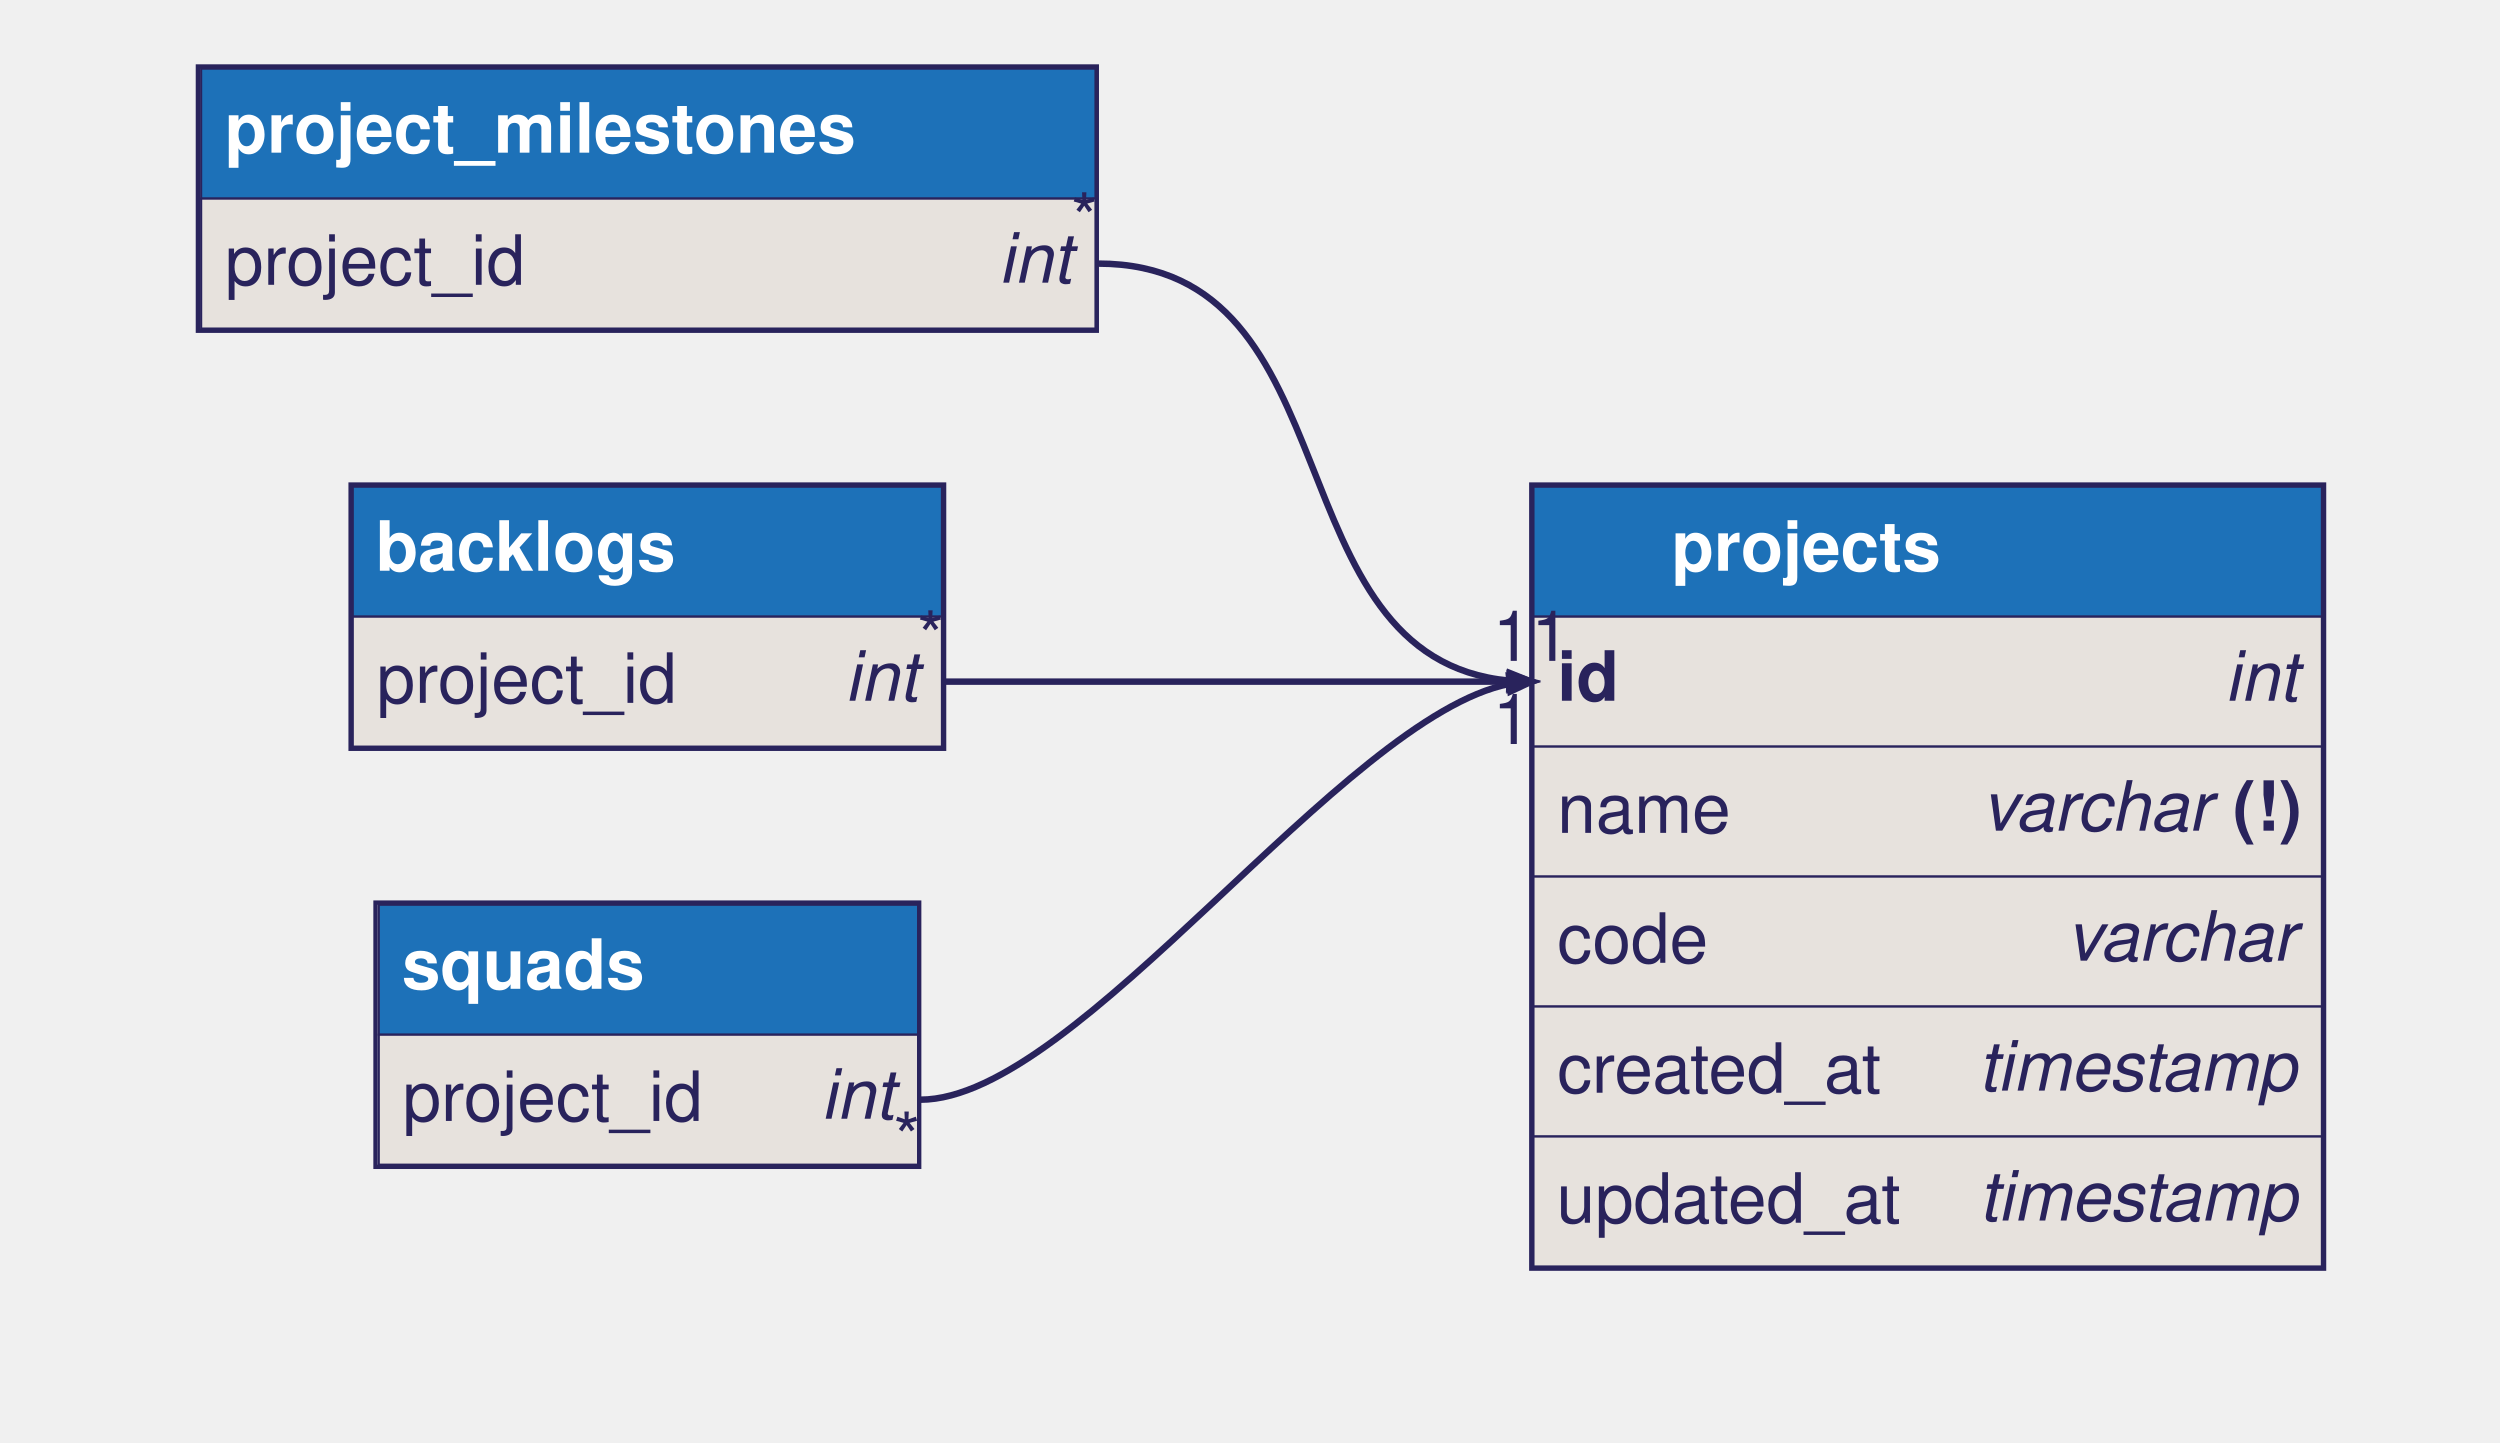
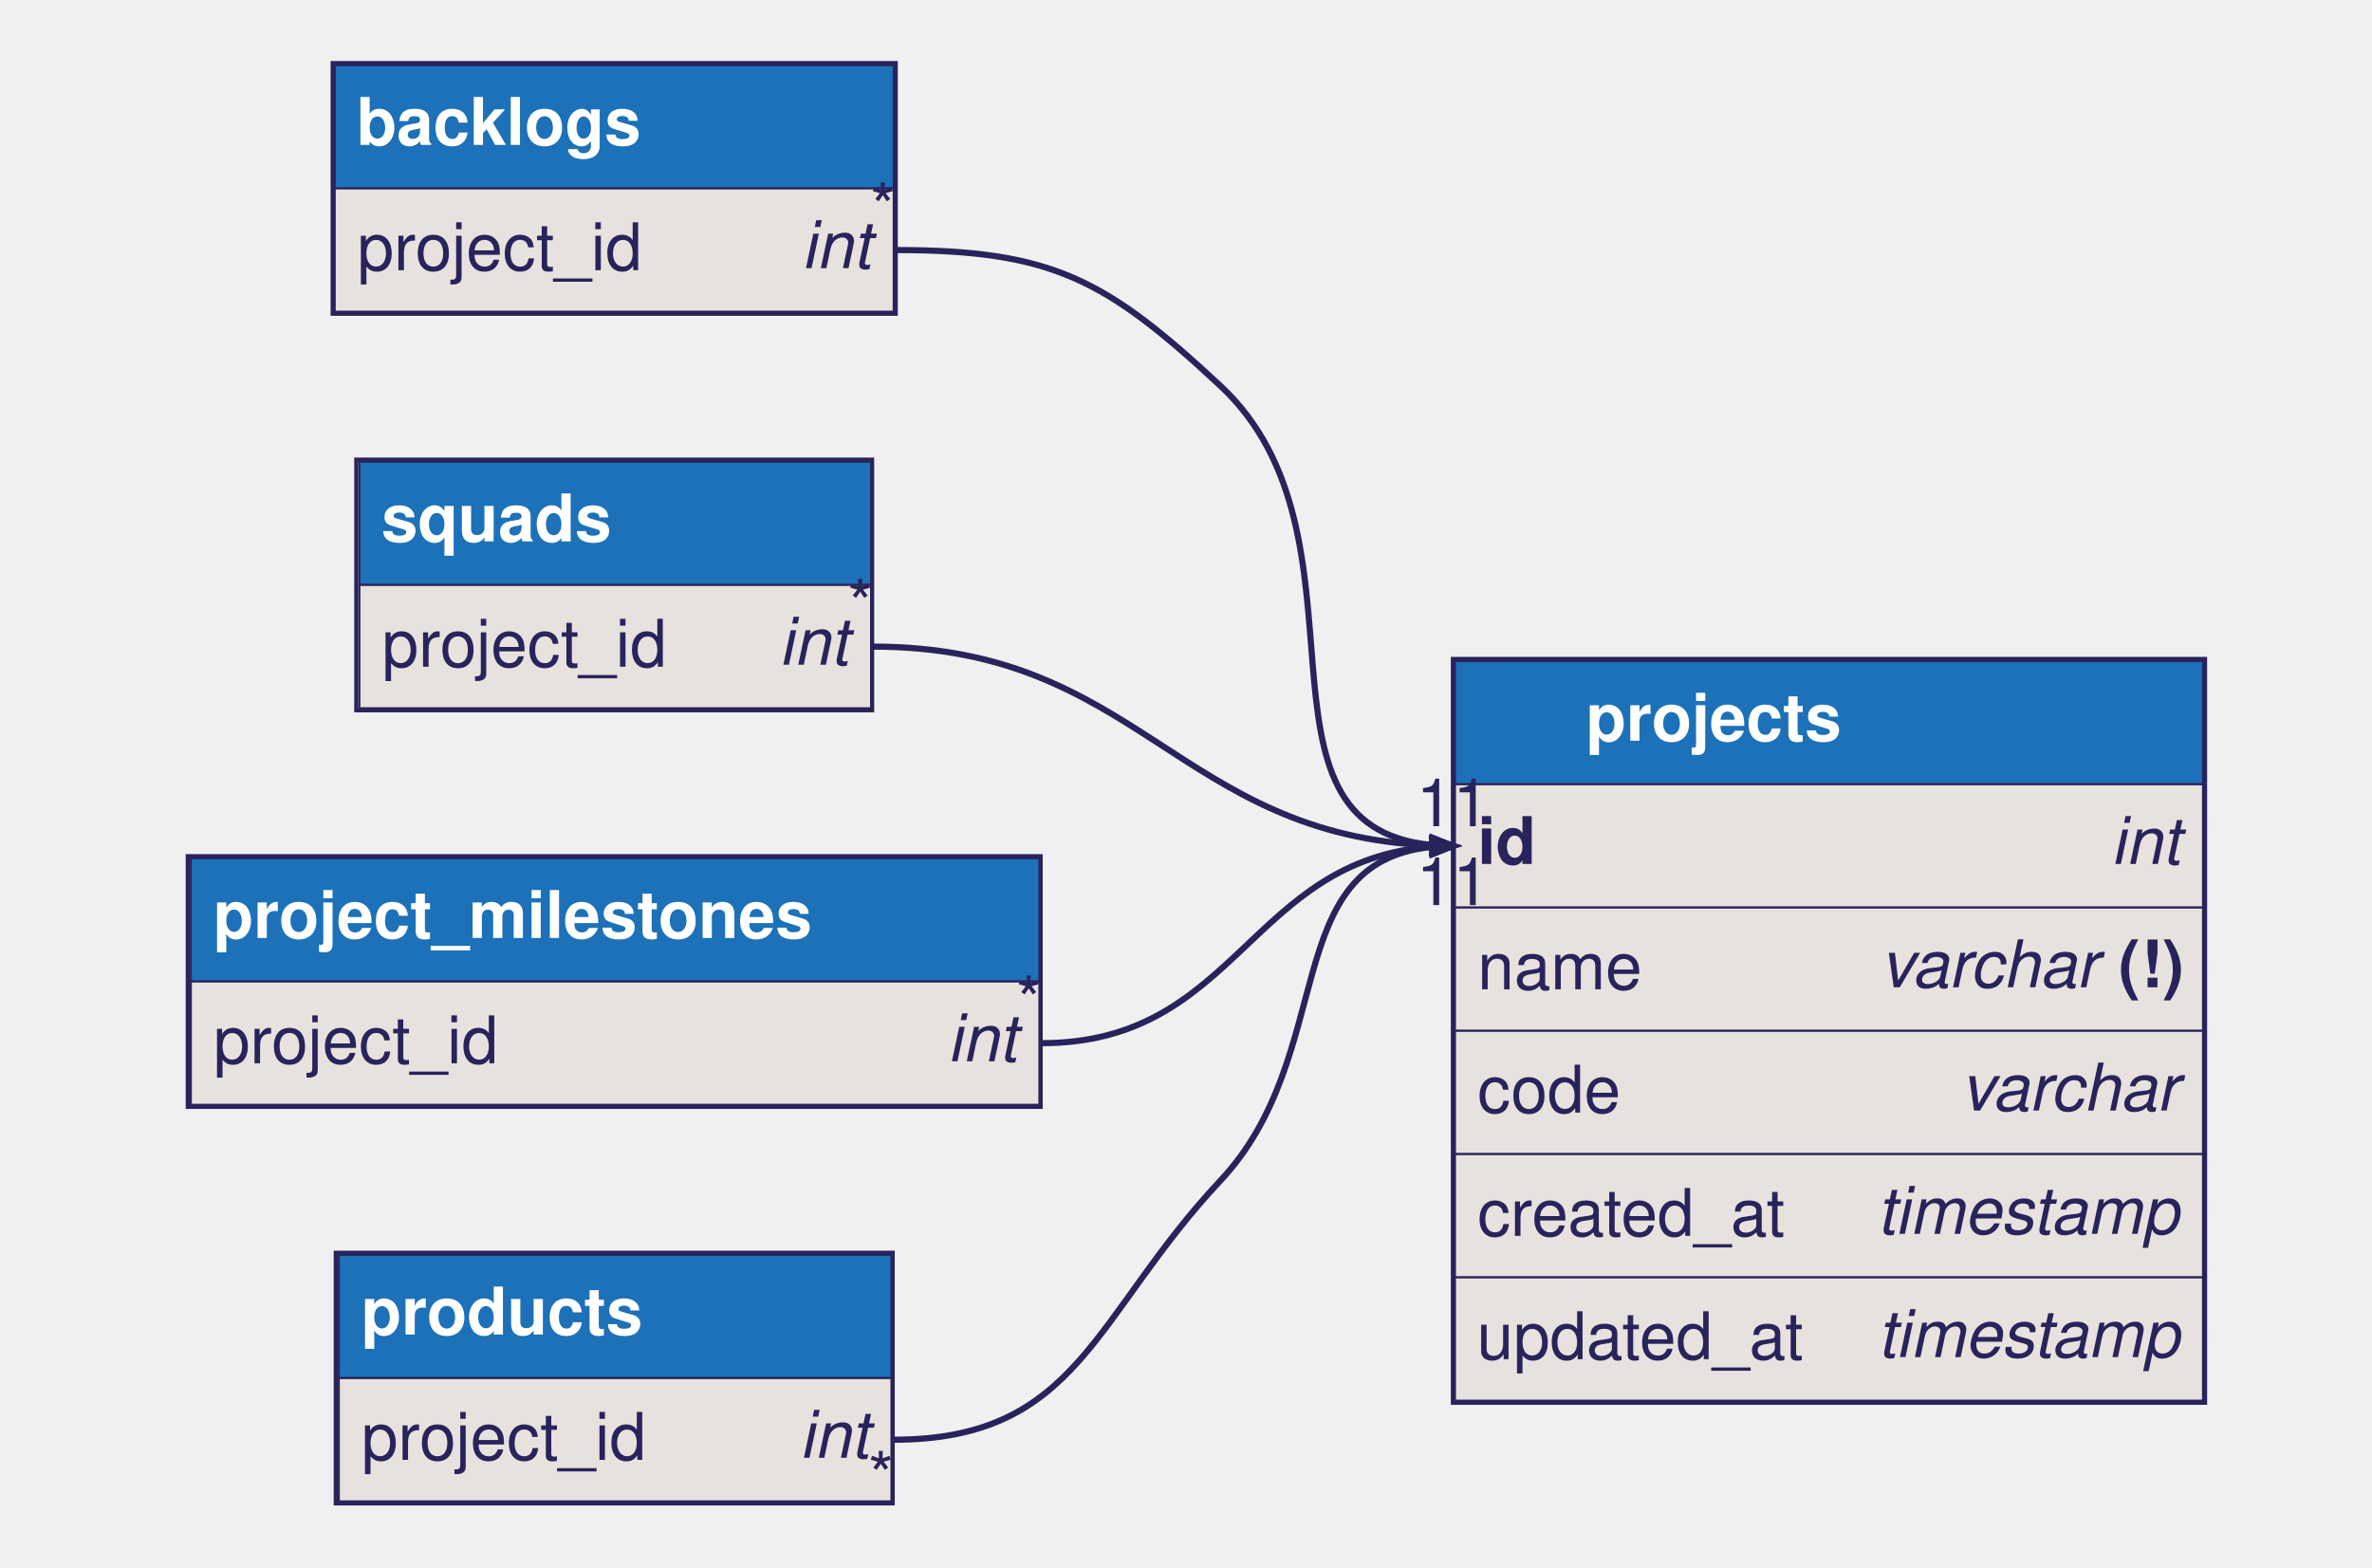
- <svg xmlns="http://www.w3.org/2000/svg" width="1154pt" height="666pt" viewBox="0.00 0.00 1154.16 666.07">
-   <g id="graph0" class="graph" transform="scale(1 1) rotate(0) translate(4 662.07)">
+ <svg xmlns="http://www.w3.org/2000/svg" width="1154pt" height="763pt" viewBox="0.00 0.00 1154.16 763.07">
+   <g id="graph0" class="graph" transform="scale(1 1) rotate(0) translate(4 759.07)">
    <g id="projects" class="node">
      <ellipse fill="none" stroke="black" stroke-width="0" cx="885.94" cy="-257.39" rx="260.43" ry="257.27" />
      <polygon fill="#1d71b8" stroke="transparent" points="703.94,-377.39 703.94,-437.39 1067.94,-437.39 1067.94,-377.39 703.94,-377.39" />
      <polygon fill="none" stroke="#29235c" points="703.94,-377.39 703.94,-437.39 1067.94,-437.39 1067.94,-377.39 703.94,-377.39" />
      <text text-anchor="start" x="767.69" y="-398.59" font-family="Helvetica,sans-Serif" font-weight="bold" font-size="32.00" fill="#ffffff">       projects       </text>
      <polygon fill="#e7e2dd" stroke="transparent" points="703.94,-317.39 703.94,-377.39 1067.94,-377.39 1067.94,-317.39 703.94,-317.39" />
      <polygon fill="none" stroke="#29235c" points="703.94,-317.39 703.94,-377.39 1067.94,-377.39 1067.94,-317.39 703.94,-317.39" />
      <text text-anchor="start" x="714.94" y="-338.59" font-family="Helvetica,sans-Serif" font-weight="bold" font-size="32.00" fill="#29235c">id</text>
      <text text-anchor="start" x="739.83" y="-338.59" font-family="Helvetica,sans-Serif" font-size="32.00" fill="#29235c">    </text>
      <text text-anchor="start" x="1023.16" y="-338.59" font-family="Helvetica,sans-Serif" font-style="italic" font-size="32.00" fill="#29235c">int</text>
      <polygon fill="#e7e2dd" stroke="transparent" points="703.94,-257.39 703.94,-317.39 1067.94,-317.39 1067.94,-257.39 703.94,-257.39" />
      <polygon fill="none" stroke="#29235c" points="703.94,-257.39 703.94,-317.39 1067.94,-317.39 1067.94,-257.39 703.94,-257.39" />
      <text text-anchor="start" x="714.94" y="-277.59" font-family="Helvetica,sans-Serif" font-size="32.00" fill="#29235c">name    </text>
      <text text-anchor="start" x="911.18" y="-278.59" font-family="Helvetica,sans-Serif" font-style="italic" font-size="32.00" fill="#29235c">varchar</text>
      <text text-anchor="start" x="1017.85" y="-278.59" font-family="Helvetica,sans-Serif" font-size="32.00" fill="#29235c"> </text>
      <text text-anchor="start" x="1026.74" y="-278.59" font-family="Helvetica,sans-Serif" font-weight="bold" font-size="32.00" fill="#29235c">(!)</text>
      <polygon fill="#e7e2dd" stroke="transparent" points="703.94,-197.39 703.94,-257.39 1067.94,-257.39 1067.94,-197.39 703.94,-197.39" />
      <polygon fill="none" stroke="#29235c" points="703.94,-197.39 703.94,-257.39 1067.94,-257.39 1067.94,-197.39 703.94,-197.39" />
      <text text-anchor="start" x="714.94" y="-217.59" font-family="Helvetica,sans-Serif" font-size="32.00" fill="#29235c">code    </text>
      <text text-anchor="start" x="950.27" y="-218.59" font-family="Helvetica,sans-Serif" font-style="italic" font-size="32.00" fill="#29235c">varchar</text>
      <polygon fill="#e7e2dd" stroke="transparent" points="703.94,-137.39 703.94,-197.39 1067.94,-197.39 1067.94,-137.39 703.94,-137.39" />
      <polygon fill="none" stroke="#29235c" points="703.94,-137.39 703.94,-197.39 1067.94,-197.39 1067.94,-137.39 703.94,-137.39" />
      <text text-anchor="start" x="714.94" y="-157.59" font-family="Helvetica,sans-Serif" font-size="32.00" fill="#29235c">created_at    </text>
      <text text-anchor="start" x="909.38" y="-158.59" font-family="Helvetica,sans-Serif" font-style="italic" font-size="32.00" fill="#29235c">timestamp</text>
      <polygon fill="#e7e2dd" stroke="transparent" points="703.94,-77.39 703.94,-137.39 1067.94,-137.39 1067.94,-77.39 703.94,-77.39" />
      <polygon fill="none" stroke="#29235c" points="703.94,-77.39 703.94,-137.39 1067.94,-137.39 1067.94,-77.39 703.94,-77.39" />
      <text text-anchor="start" x="714.61" y="-97.59" font-family="Helvetica,sans-Serif" font-size="32.00" fill="#29235c">updated_at    </text>
      <text text-anchor="start" x="909.66" y="-98.59" font-family="Helvetica,sans-Serif" font-style="italic" font-size="32.00" fill="#29235c">timestamp</text>
      <polygon fill="none" stroke="#29235c" stroke-width="2" points="702.94,-76.39 702.94,-438.39 1068.94,-438.39 1068.94,-76.39 702.94,-76.39" />
    </g>
    <g id="project_milestones" class="node">
-       <ellipse fill="none" stroke="black" stroke-width="0" cx="294.86" cy="-570.39" rx="294.73" ry="87.86" />
-       <polygon fill="#1d71b8" stroke="transparent" points="88.86,-570.39 88.86,-630.39 501.86,-630.39 501.86,-570.39 88.86,-570.39" />
-       <polygon fill="none" stroke="#29235c" points="88.86,-570.39 88.86,-630.39 501.86,-630.39 501.86,-570.39 88.86,-570.39" />
-       <text text-anchor="start" x="99.76" y="-591.59" font-family="Helvetica,sans-Serif" font-weight="bold" font-size="32.00" fill="#ffffff">       project_milestones       </text>
-       <polygon fill="#e7e2dd" stroke="transparent" points="88.86,-510.39 88.86,-570.39 501.86,-570.39 501.86,-510.39 88.86,-510.39" />
-       <polygon fill="none" stroke="#29235c" points="88.86,-510.39 88.86,-570.39 501.86,-570.39 501.86,-510.39 88.86,-510.39" />
-       <text text-anchor="start" x="99.86" y="-530.59" font-family="Helvetica,sans-Serif" font-size="32.00" fill="#29235c">project_id    </text>
-       <text text-anchor="start" x="457.08" y="-531.59" font-family="Helvetica,sans-Serif" font-style="italic" font-size="32.00" fill="#29235c">int</text>
-       <polygon fill="none" stroke="#29235c" stroke-width="2" points="87.36,-509.39 87.36,-631.39 502.36,-631.39 502.36,-509.39 87.36,-509.39" />
+       <ellipse fill="none" stroke="black" stroke-width="0" cx="294.86" cy="-281.39" rx="294.73" ry="87.86" />
+       <polygon fill="#1d71b8" stroke="transparent" points="88.86,-281.39 88.86,-341.39 501.86,-341.39 501.86,-281.39 88.86,-281.39" />
+       <polygon fill="none" stroke="#29235c" points="88.86,-281.39 88.86,-341.39 501.86,-341.39 501.86,-281.39 88.86,-281.39" />
+       <text text-anchor="start" x="99.76" y="-302.59" font-family="Helvetica,sans-Serif" font-weight="bold" font-size="32.00" fill="#ffffff">       project_milestones       </text>
+       <polygon fill="#e7e2dd" stroke="transparent" points="88.86,-221.39 88.86,-281.39 501.86,-281.39 501.86,-221.39 88.86,-221.39" />
+       <polygon fill="none" stroke="#29235c" points="88.86,-221.39 88.86,-281.39 501.86,-281.39 501.86,-221.39 88.86,-221.39" />
+       <text text-anchor="start" x="99.86" y="-241.59" font-family="Helvetica,sans-Serif" font-size="32.00" fill="#29235c">project_id    </text>
+       <text text-anchor="start" x="457.08" y="-242.59" font-family="Helvetica,sans-Serif" font-style="italic" font-size="32.00" fill="#29235c">int</text>
+       <polygon fill="none" stroke="#29235c" stroke-width="2" points="87.36,-220.39 87.36,-342.39 502.36,-342.39 502.36,-220.39 87.36,-220.39" />
    </g>
    <g id="edge2" class="edge">
-       <path fill="none" stroke="#29235c" stroke-width="3" d="M502.86,-540.39C622.92,-540.39 581.92,-358.16 692.85,-347.84" />
-       <polygon fill="#29235c" stroke="#29235c" stroke-width="3" points="693.11,-351.33 702.94,-347.39 692.79,-344.34 693.11,-351.33" />
+       <path fill="none" stroke="#29235c" stroke-width="3" d="M502.86,-251.39C598.03,-251.39 604,-340.76 692.89,-347.04" />
+       <polygon fill="#29235c" stroke="#29235c" stroke-width="3" points="692.83,-350.54 702.94,-347.39 693.07,-343.54 692.83,-350.54" />
      <text text-anchor="middle" x="694.05" y="-356.99" font-family="Helvetica,sans-Serif" font-size="32.00" fill="#29235c">1</text>
-       <text text-anchor="middle" x="496.64" y="-549.99" font-family="Helvetica,sans-Serif" font-size="32.00" fill="#29235c">*</text>
+       <text text-anchor="middle" x="496.64" y="-260.99" font-family="Helvetica,sans-Serif" font-size="32.00" fill="#29235c">*</text>
+     </g>
+     <g id="products" class="node">
+       <ellipse fill="none" stroke="black" stroke-width="0" cx="294.86" cy="-88.39" rx="193.08" ry="87.86" />
+       <polygon fill="#1d71b8" stroke="transparent" points="160.86,-88.39 160.86,-148.39 429.86,-148.39 429.86,-88.39 160.86,-88.39" />
+       <polygon fill="none" stroke="#29235c" points="160.86,-88.39 160.86,-148.39 429.86,-148.39 429.86,-88.39 160.86,-88.39" />
+       <text text-anchor="start" x="171.76" y="-109.59" font-family="Helvetica,sans-Serif" font-weight="bold" font-size="32.00" fill="#ffffff">       products       </text>
+       <polygon fill="#e7e2dd" stroke="transparent" points="160.86,-28.39 160.86,-88.39 429.86,-88.39 429.86,-28.39 160.86,-28.39" />
+       <polygon fill="none" stroke="#29235c" points="160.86,-28.39 160.86,-88.39 429.86,-88.39 429.86,-28.39 160.86,-28.39" />
+       <text text-anchor="start" x="171.86" y="-48.59" font-family="Helvetica,sans-Serif" font-size="32.00" fill="#29235c">project_id    </text>
+       <text text-anchor="start" x="385.08" y="-49.59" font-family="Helvetica,sans-Serif" font-style="italic" font-size="32.00" fill="#29235c">int</text>
+       <polygon fill="none" stroke="#29235c" stroke-width="2" points="159.36,-27.39 159.36,-149.39 430.36,-149.39 430.36,-27.39 159.36,-27.39" />
+     </g>
+     <g id="edge4" class="edge">
+       <path fill="none" stroke="#29235c" stroke-width="3" d="M430.86,-58.39C520.98,-58.39 528.06,-118.67 589.73,-184.39 647.61,-246.07 617.48,-339.35 692.7,-346.9" />
+       <polygon fill="#29235c" stroke="#29235c" stroke-width="3" points="692.79,-350.41 702.94,-347.39 693.12,-343.41 692.79,-350.41" />
+       <text text-anchor="middle" x="711.84" y="-356.99" font-family="Helvetica,sans-Serif" font-size="32.00" fill="#29235c">1</text>
+       <text text-anchor="middle" x="424.64" y="-29.59" font-family="Helvetica,sans-Serif" font-size="32.00" fill="#29235c">*</text>
    </g>
    <g id="backlogs" class="node">
-       <ellipse fill="none" stroke="black" stroke-width="0" cx="294.86" cy="-377.39" rx="195.32" ry="87.86" />
-       <polygon fill="#1d71b8" stroke="transparent" points="158.86,-377.39 158.86,-437.39 430.86,-437.39 430.86,-377.39 158.86,-377.39" />
-       <polygon fill="none" stroke="#29235c" points="158.86,-377.39 158.86,-437.39 430.86,-437.39 430.86,-377.39 158.86,-377.39" />
-       <text text-anchor="start" x="169.49" y="-398.59" font-family="Helvetica,sans-Serif" font-weight="bold" font-size="32.00" fill="#ffffff">       backlogs       </text>
-       <polygon fill="#e7e2dd" stroke="transparent" points="158.86,-317.39 158.86,-377.39 430.86,-377.39 430.86,-317.39 158.86,-317.39" />
-       <polygon fill="none" stroke="#29235c" points="158.86,-317.39 158.86,-377.39 430.86,-377.39 430.86,-317.39 158.86,-317.39" />
-       <text text-anchor="start" x="169.86" y="-337.59" font-family="Helvetica,sans-Serif" font-size="32.00" fill="#29235c">project_id    </text>
-       <text text-anchor="start" x="386.08" y="-338.59" font-family="Helvetica,sans-Serif" font-style="italic" font-size="32.00" fill="#29235c">int</text>
-       <polygon fill="none" stroke="#29235c" stroke-width="2" points="157.86,-316.39 157.86,-438.39 431.86,-438.39 431.86,-316.39 157.86,-316.39" />
+       <ellipse fill="none" stroke="black" stroke-width="0" cx="294.86" cy="-667.39" rx="195.32" ry="87.86" />
+       <polygon fill="#1d71b8" stroke="transparent" points="158.86,-667.39 158.86,-727.39 430.86,-727.39 430.86,-667.39 158.86,-667.39" />
+       <polygon fill="none" stroke="#29235c" points="158.86,-667.39 158.86,-727.39 430.86,-727.39 430.86,-667.39 158.86,-667.39" />
+       <text text-anchor="start" x="169.49" y="-688.59" font-family="Helvetica,sans-Serif" font-weight="bold" font-size="32.00" fill="#ffffff">       backlogs       </text>
+       <polygon fill="#e7e2dd" stroke="transparent" points="158.86,-607.39 158.86,-667.39 430.86,-667.39 430.86,-607.39 158.86,-607.39" />
+       <polygon fill="none" stroke="#29235c" points="158.86,-607.39 158.86,-667.39 430.86,-667.39 430.86,-607.39 158.86,-607.39" />
+       <text text-anchor="start" x="169.86" y="-627.59" font-family="Helvetica,sans-Serif" font-size="32.00" fill="#29235c">project_id    </text>
+       <text text-anchor="start" x="386.08" y="-628.59" font-family="Helvetica,sans-Serif" font-style="italic" font-size="32.00" fill="#29235c">int</text>
+       <polygon fill="none" stroke="#29235c" stroke-width="2" points="157.86,-606.39 157.86,-728.39 431.86,-728.39 431.86,-606.39 157.86,-606.39" />
    </g>
-     <g id="edge4" class="edge">
-       <path fill="none" stroke="#29235c" stroke-width="3" d="M431.86,-347.39C548.93,-347.39 580.68,-347.39 692.92,-347.39" />
-       <polygon fill="#29235c" stroke="#29235c" stroke-width="3" points="692.94,-350.89 702.94,-347.39 692.94,-343.89 692.94,-350.89" />
-       <text text-anchor="middle" x="711.84" y="-356.99" font-family="Helvetica,sans-Serif" font-size="32.00" fill="#29235c">1</text>
-       <text text-anchor="middle" x="425.64" y="-356.99" font-family="Helvetica,sans-Serif" font-size="32.00" fill="#29235c">*</text>
+     <g id="edge6" class="edge">
+       <path fill="none" stroke="#29235c" stroke-width="3" d="M431.86,-637.39C507.91,-637.39 534.05,-623.19 589.73,-571.39 668.76,-497.85 596.38,-356.85 692.74,-347.84" />
+       <polygon fill="#29235c" stroke="#29235c" stroke-width="3" points="693.11,-351.33 702.94,-347.39 692.8,-344.33 693.11,-351.33" />
+       <text text-anchor="middle" x="694.05" y="-318.59" font-family="Helvetica,sans-Serif" font-size="32.00" fill="#29235c">1</text>
+       <text text-anchor="middle" x="425.64" y="-646.99" font-family="Helvetica,sans-Serif" font-size="32.00" fill="#29235c">*</text>
    </g>
    <g id="squads" class="node">
-       <ellipse fill="none" stroke="black" stroke-width="0" cx="294.86" cy="-184.39" rx="178.8" ry="87.86" />
-       <polygon fill="#1d71b8" stroke="transparent" points="170.86,-184.39 170.86,-244.39 419.86,-244.39 419.86,-184.39 170.86,-184.39" />
-       <polygon fill="none" stroke="#29235c" points="170.86,-184.39 170.86,-244.39 419.86,-244.39 419.86,-184.39 170.86,-184.39" />
-       <text text-anchor="start" x="181.54" y="-205.59" font-family="Helvetica,sans-Serif" font-weight="bold" font-size="32.00" fill="#ffffff">       squads       </text>
-       <polygon fill="#e7e2dd" stroke="transparent" points="170.86,-124.39 170.86,-184.39 419.86,-184.39 419.86,-124.39 170.86,-124.39" />
-       <polygon fill="none" stroke="#29235c" points="170.86,-124.39 170.86,-184.39 419.86,-184.39 419.86,-124.39 170.86,-124.39" />
-       <text text-anchor="start" x="181.86" y="-144.59" font-family="Helvetica,sans-Serif" font-size="32.00" fill="#29235c">project_id    </text>
-       <text text-anchor="start" x="375.08" y="-145.59" font-family="Helvetica,sans-Serif" font-style="italic" font-size="32.00" fill="#29235c">int</text>
-       <polygon fill="none" stroke="#29235c" stroke-width="2" points="169.36,-123.39 169.36,-245.39 420.36,-245.39 420.36,-123.39 169.36,-123.39" />
+       <ellipse fill="none" stroke="black" stroke-width="0" cx="294.86" cy="-474.39" rx="178.8" ry="87.86" />
+       <polygon fill="#1d71b8" stroke="transparent" points="170.86,-474.39 170.86,-534.39 419.86,-534.39 419.86,-474.39 170.86,-474.39" />
+       <polygon fill="none" stroke="#29235c" points="170.86,-474.39 170.86,-534.39 419.86,-534.39 419.86,-474.39 170.86,-474.39" />
+       <text text-anchor="start" x="181.54" y="-495.59" font-family="Helvetica,sans-Serif" font-weight="bold" font-size="32.00" fill="#ffffff">       squads       </text>
+       <polygon fill="#e7e2dd" stroke="transparent" points="170.86,-414.39 170.86,-474.39 419.86,-474.39 419.86,-414.39 170.86,-414.39" />
+       <polygon fill="none" stroke="#29235c" points="170.86,-414.39 170.86,-474.39 419.86,-474.39 419.86,-414.39 170.86,-414.39" />
+       <text text-anchor="start" x="181.86" y="-434.59" font-family="Helvetica,sans-Serif" font-size="32.00" fill="#29235c">project_id    </text>
+       <text text-anchor="start" x="375.08" y="-435.59" font-family="Helvetica,sans-Serif" font-style="italic" font-size="32.00" fill="#29235c">int</text>
+       <polygon fill="none" stroke="#29235c" stroke-width="2" points="169.36,-413.39 169.36,-535.39 420.36,-535.39 420.36,-413.39 169.36,-413.39" />
    </g>
-     <g id="edge6" class="edge">
-       <path fill="none" stroke="#29235c" stroke-width="3" d="M420.86,-154.39C493.55,-154.39 615.9,-331.16 692.86,-346.35" />
-       <polygon fill="#29235c" stroke="#29235c" stroke-width="3" points="692.64,-349.84 702.94,-347.39 693.35,-342.88 692.64,-349.84" />
-       <text text-anchor="middle" x="694.05" y="-318.59" font-family="Helvetica,sans-Serif" font-size="32.00" fill="#29235c">1</text>
-       <text text-anchor="middle" x="414.64" y="-125.59" font-family="Helvetica,sans-Serif" font-size="32.00" fill="#29235c">*</text>
+     <g id="edge8" class="edge">
+       <path fill="none" stroke="#29235c" stroke-width="3" d="M420.86,-444.39C549.94,-444.39 569.4,-352.43 692.69,-347.59" />
+       <polygon fill="#29235c" stroke="#29235c" stroke-width="3" points="693.01,-351.08 702.94,-347.39 692.88,-344.08 693.01,-351.08" />
+       <text text-anchor="middle" x="711.84" y="-318.59" font-family="Helvetica,sans-Serif" font-size="32.00" fill="#29235c">1</text>
+       <text text-anchor="middle" x="414.64" y="-453.99" font-family="Helvetica,sans-Serif" font-size="32.00" fill="#29235c">*</text>
    </g>
  </g>
</svg>
